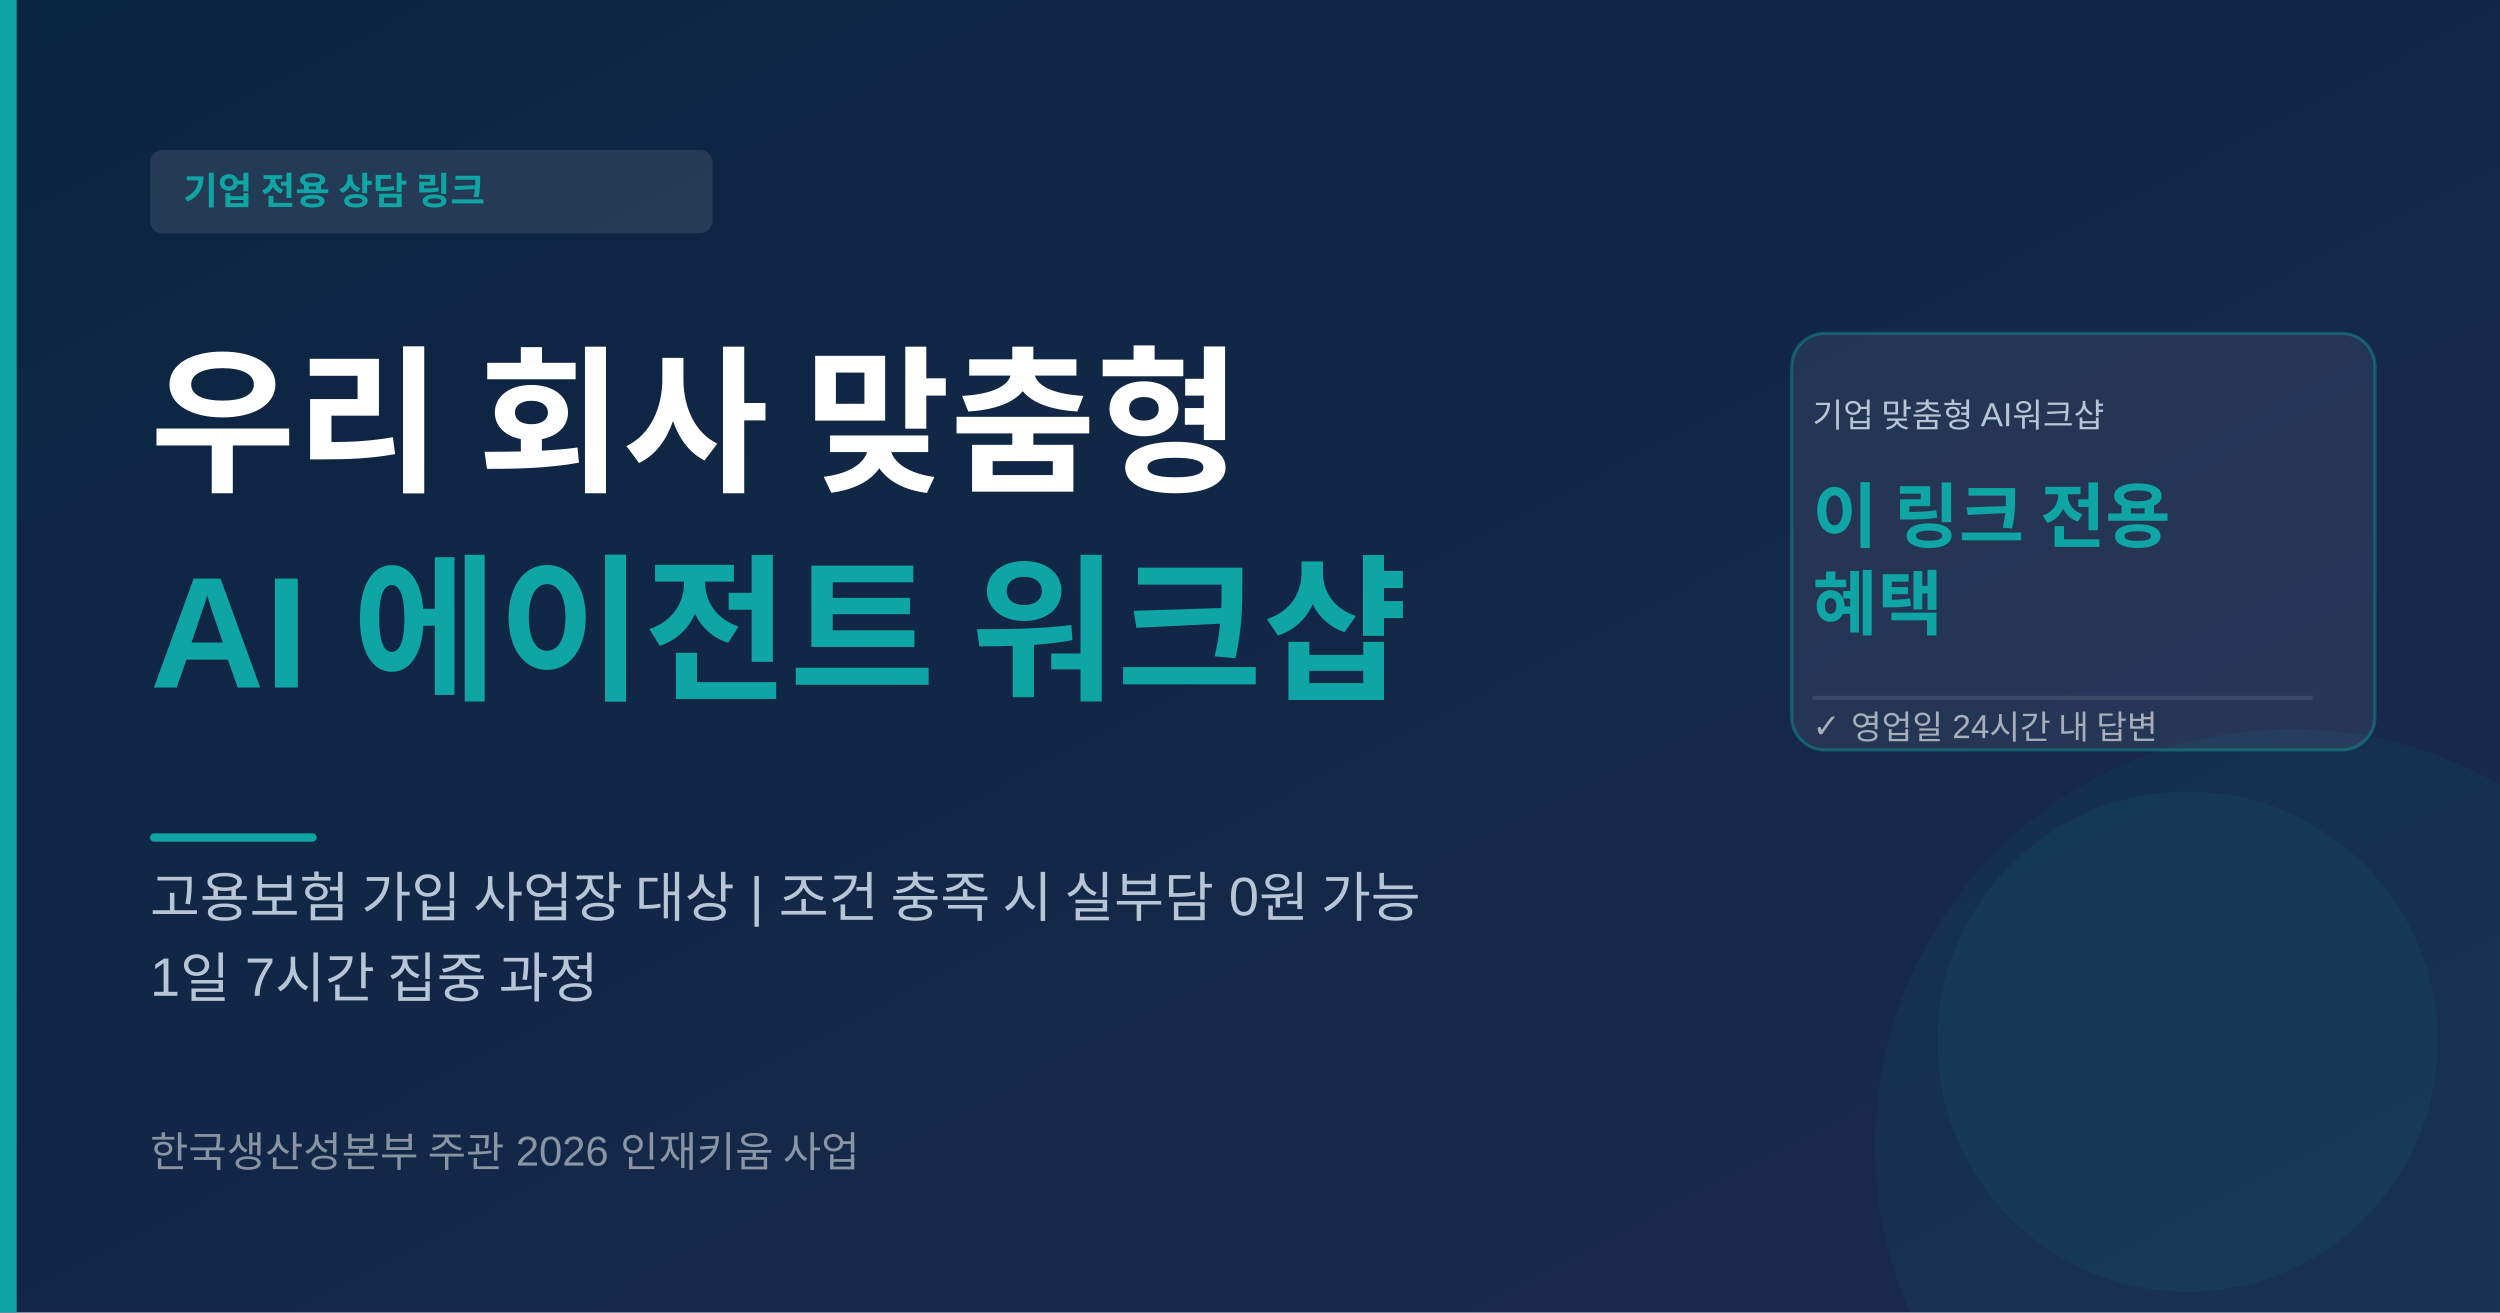
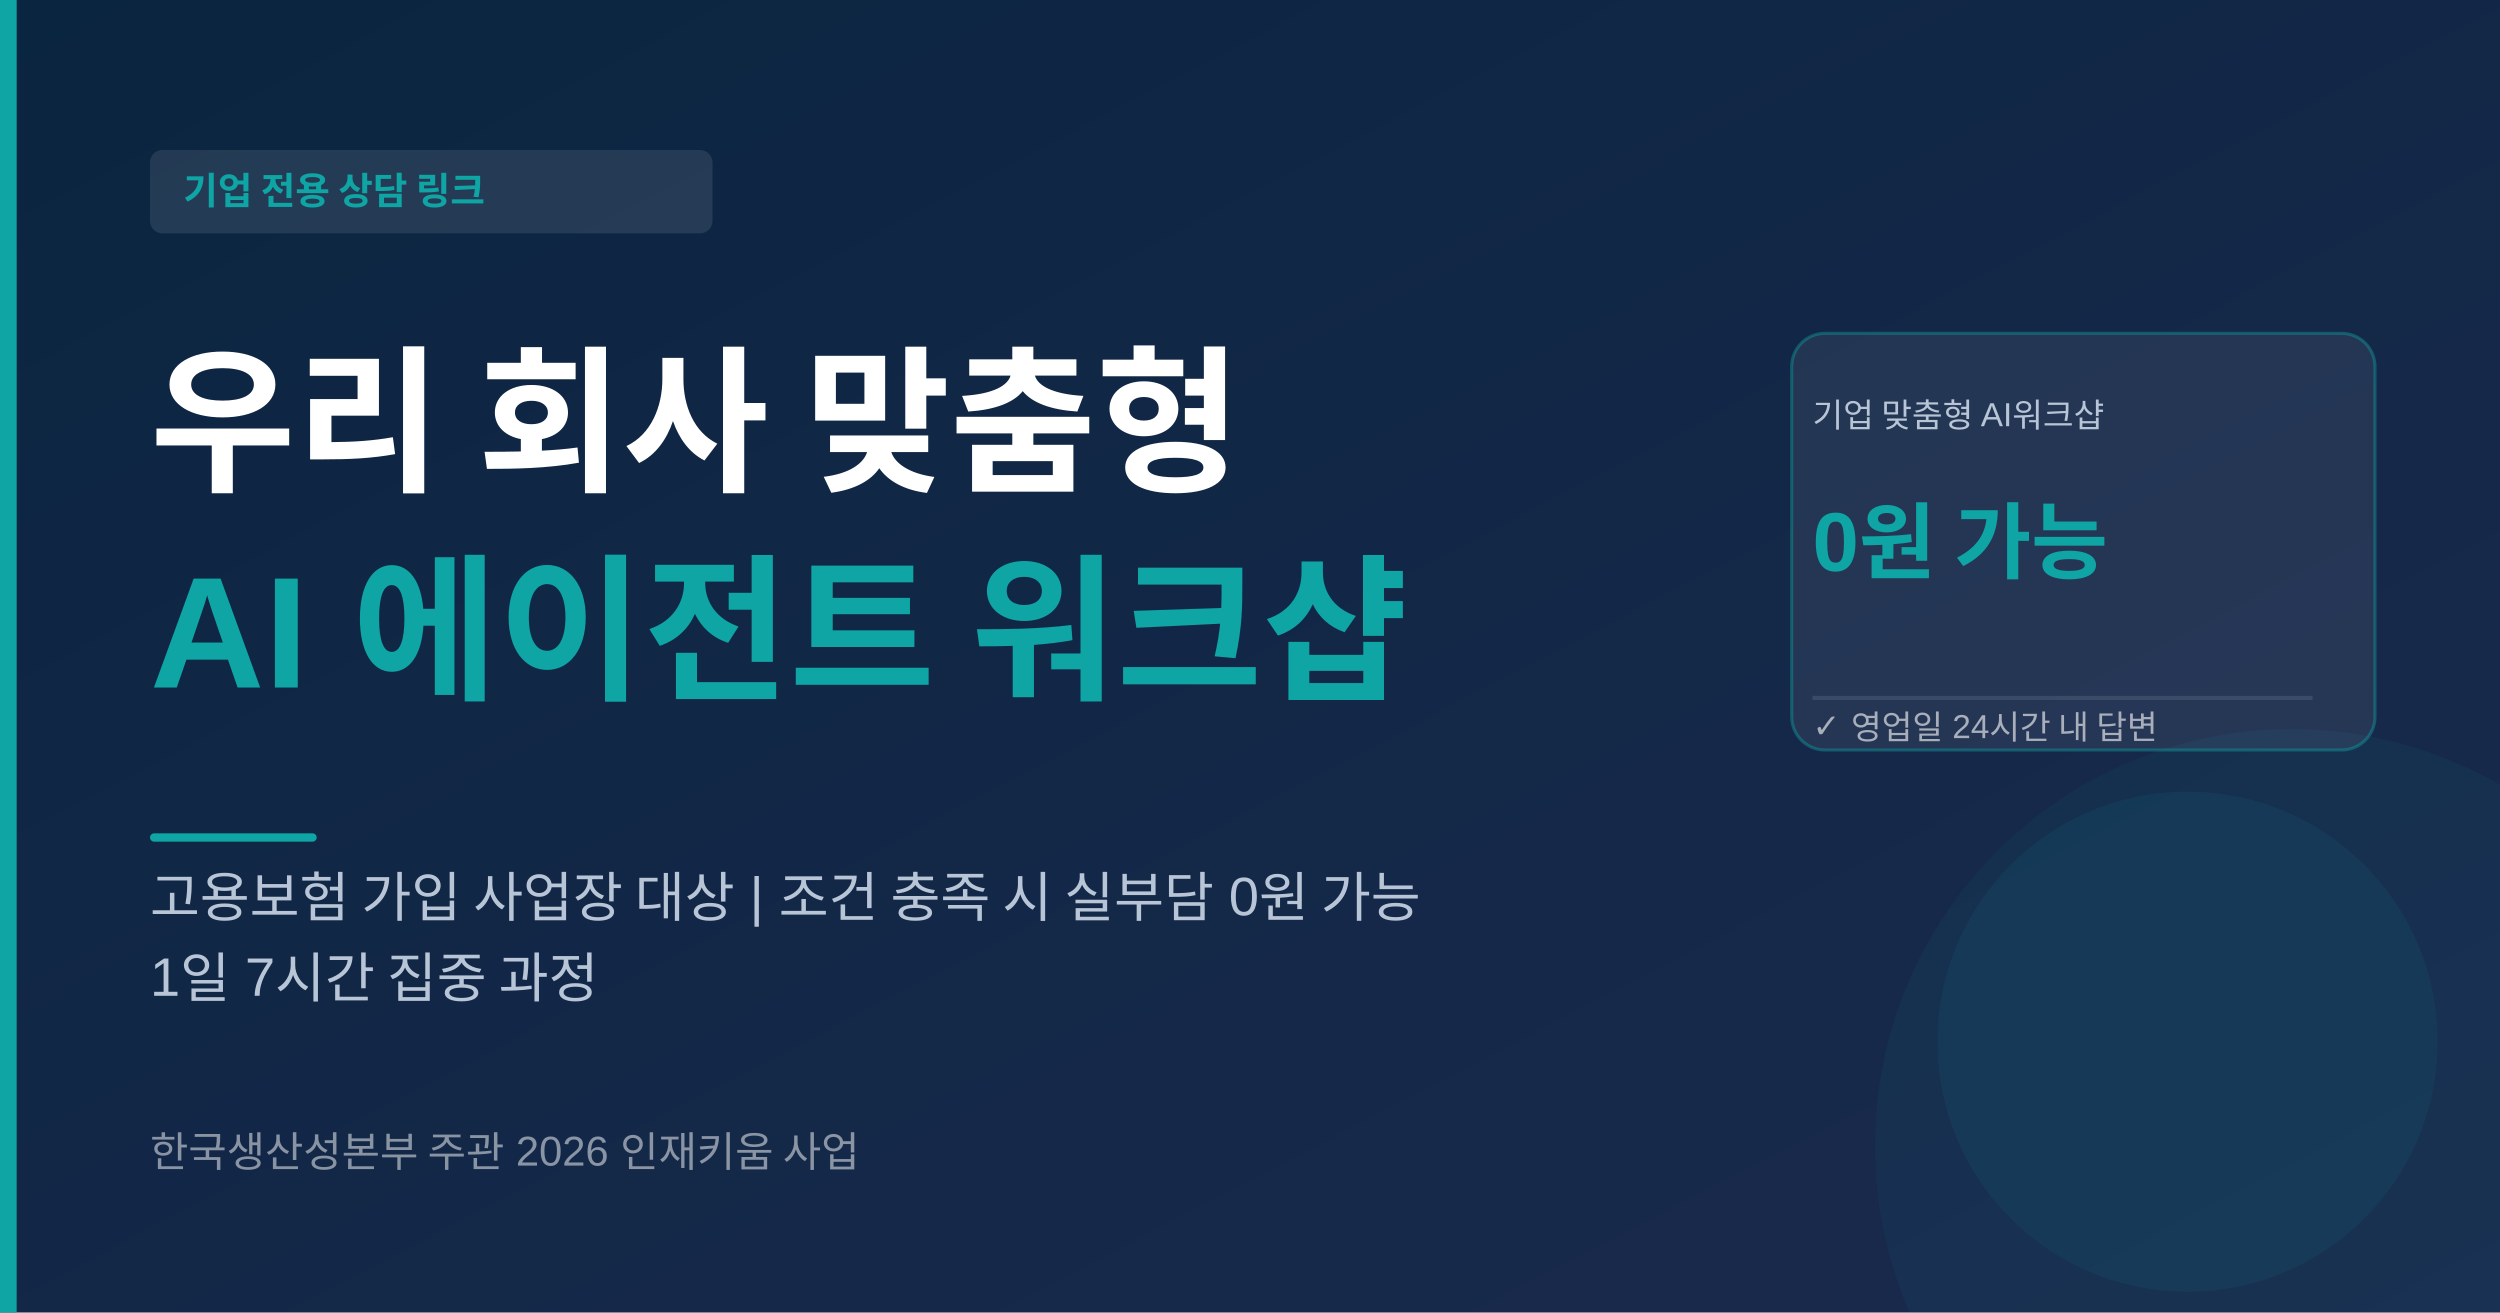
<svg xmlns="http://www.w3.org/2000/svg" width="1200" height="630" viewBox="0 0 1200 630">
  <defs>
    <linearGradient id="bg" x1="0%" y1="0%" x2="100%" y2="100%">
      <stop offset="0%" style="stop-color:#0a2540" />
      <stop offset="100%" style="stop-color:#1b2a4e" />
    </linearGradient>
  </defs>
  <rect width="1200" height="630" fill="url(#bg)" />
  <rect x="0" y="0" width="8" height="630" fill="#0ea5a4" />
  <circle cx="1100" cy="550" r="200" fill="rgba(14,165,164,0.06)" />
  <circle cx="1050" cy="500" r="120" fill="rgba(14,165,164,0.08)" />
  <rect x="72" y="72" width="270" height="40" rx="6" fill="rgba(255,255,255,0.1)" />
  <text x="88" y="98" font-family="Arial, sans-serif" font-size="18" font-weight="700" fill="#0ea5a4">기업 전용 상담 링크</text>
  <text x="72" y="230" font-family="Arial, sans-serif" font-size="76" font-weight="900" fill="#ffffff">우리 회사 맞춤형</text>
  <text x="72" y="330" font-family="Arial, sans-serif" font-size="76" font-weight="900" fill="#0ea5a4">AI 에이전트 워크샵</text>
  <rect x="72" y="400" width="80" height="4" rx="2" fill="#0ea5a4" />
  <text x="72" y="440" font-family="Arial, sans-serif" font-size="26" fill="#b8c5d6">고용보험 가입 사업장 대상  |  조건 충족 시 실부담 0원 가능</text>
  <text x="72" y="478" font-family="Arial, sans-serif" font-size="26" fill="#b8c5d6">1일 7시간 집중 과정</text>
  <text x="72" y="560" font-family="Arial, sans-serif" font-size="20" fill="rgba(255,255,255,0.5)">한국생산성본부 주관 2026 인재키움 사업</text>
  <rect x="860" y="160" width="280" height="200" rx="16" fill="rgba(255,255,255,0.07)" stroke="rgba(14,165,164,0.4)" stroke-width="1.5" />
  <text x="870" y="205" font-family="Arial, sans-serif" font-size="16" fill="#b8c5d6">기업 맞춤형 AI워크샵</text>
-   <text x="870" y="260" font-family="Arial, sans-serif" font-size="34" font-weight="900" fill="#0ea5a4">이 링크 전용</text>
-   <text x="870" y="302" font-family="Arial, sans-serif" font-size="34" font-weight="900" fill="#0ea5a4">혜택</text>
+   <text x="870" y="274" font-family="Arial, sans-serif" font-size="40" font-weight="900" fill="#0ea5a4">0원 가능</text>
  <rect x="870" y="334" width="240" height="2" fill="rgba(255,255,255,0.1)" />
  <text x="870" y="354" font-family="Arial, sans-serif" font-size="16" fill="rgba(255,255,255,0.6)">✓ 영업일 24시간 내 답변</text>
</svg>
